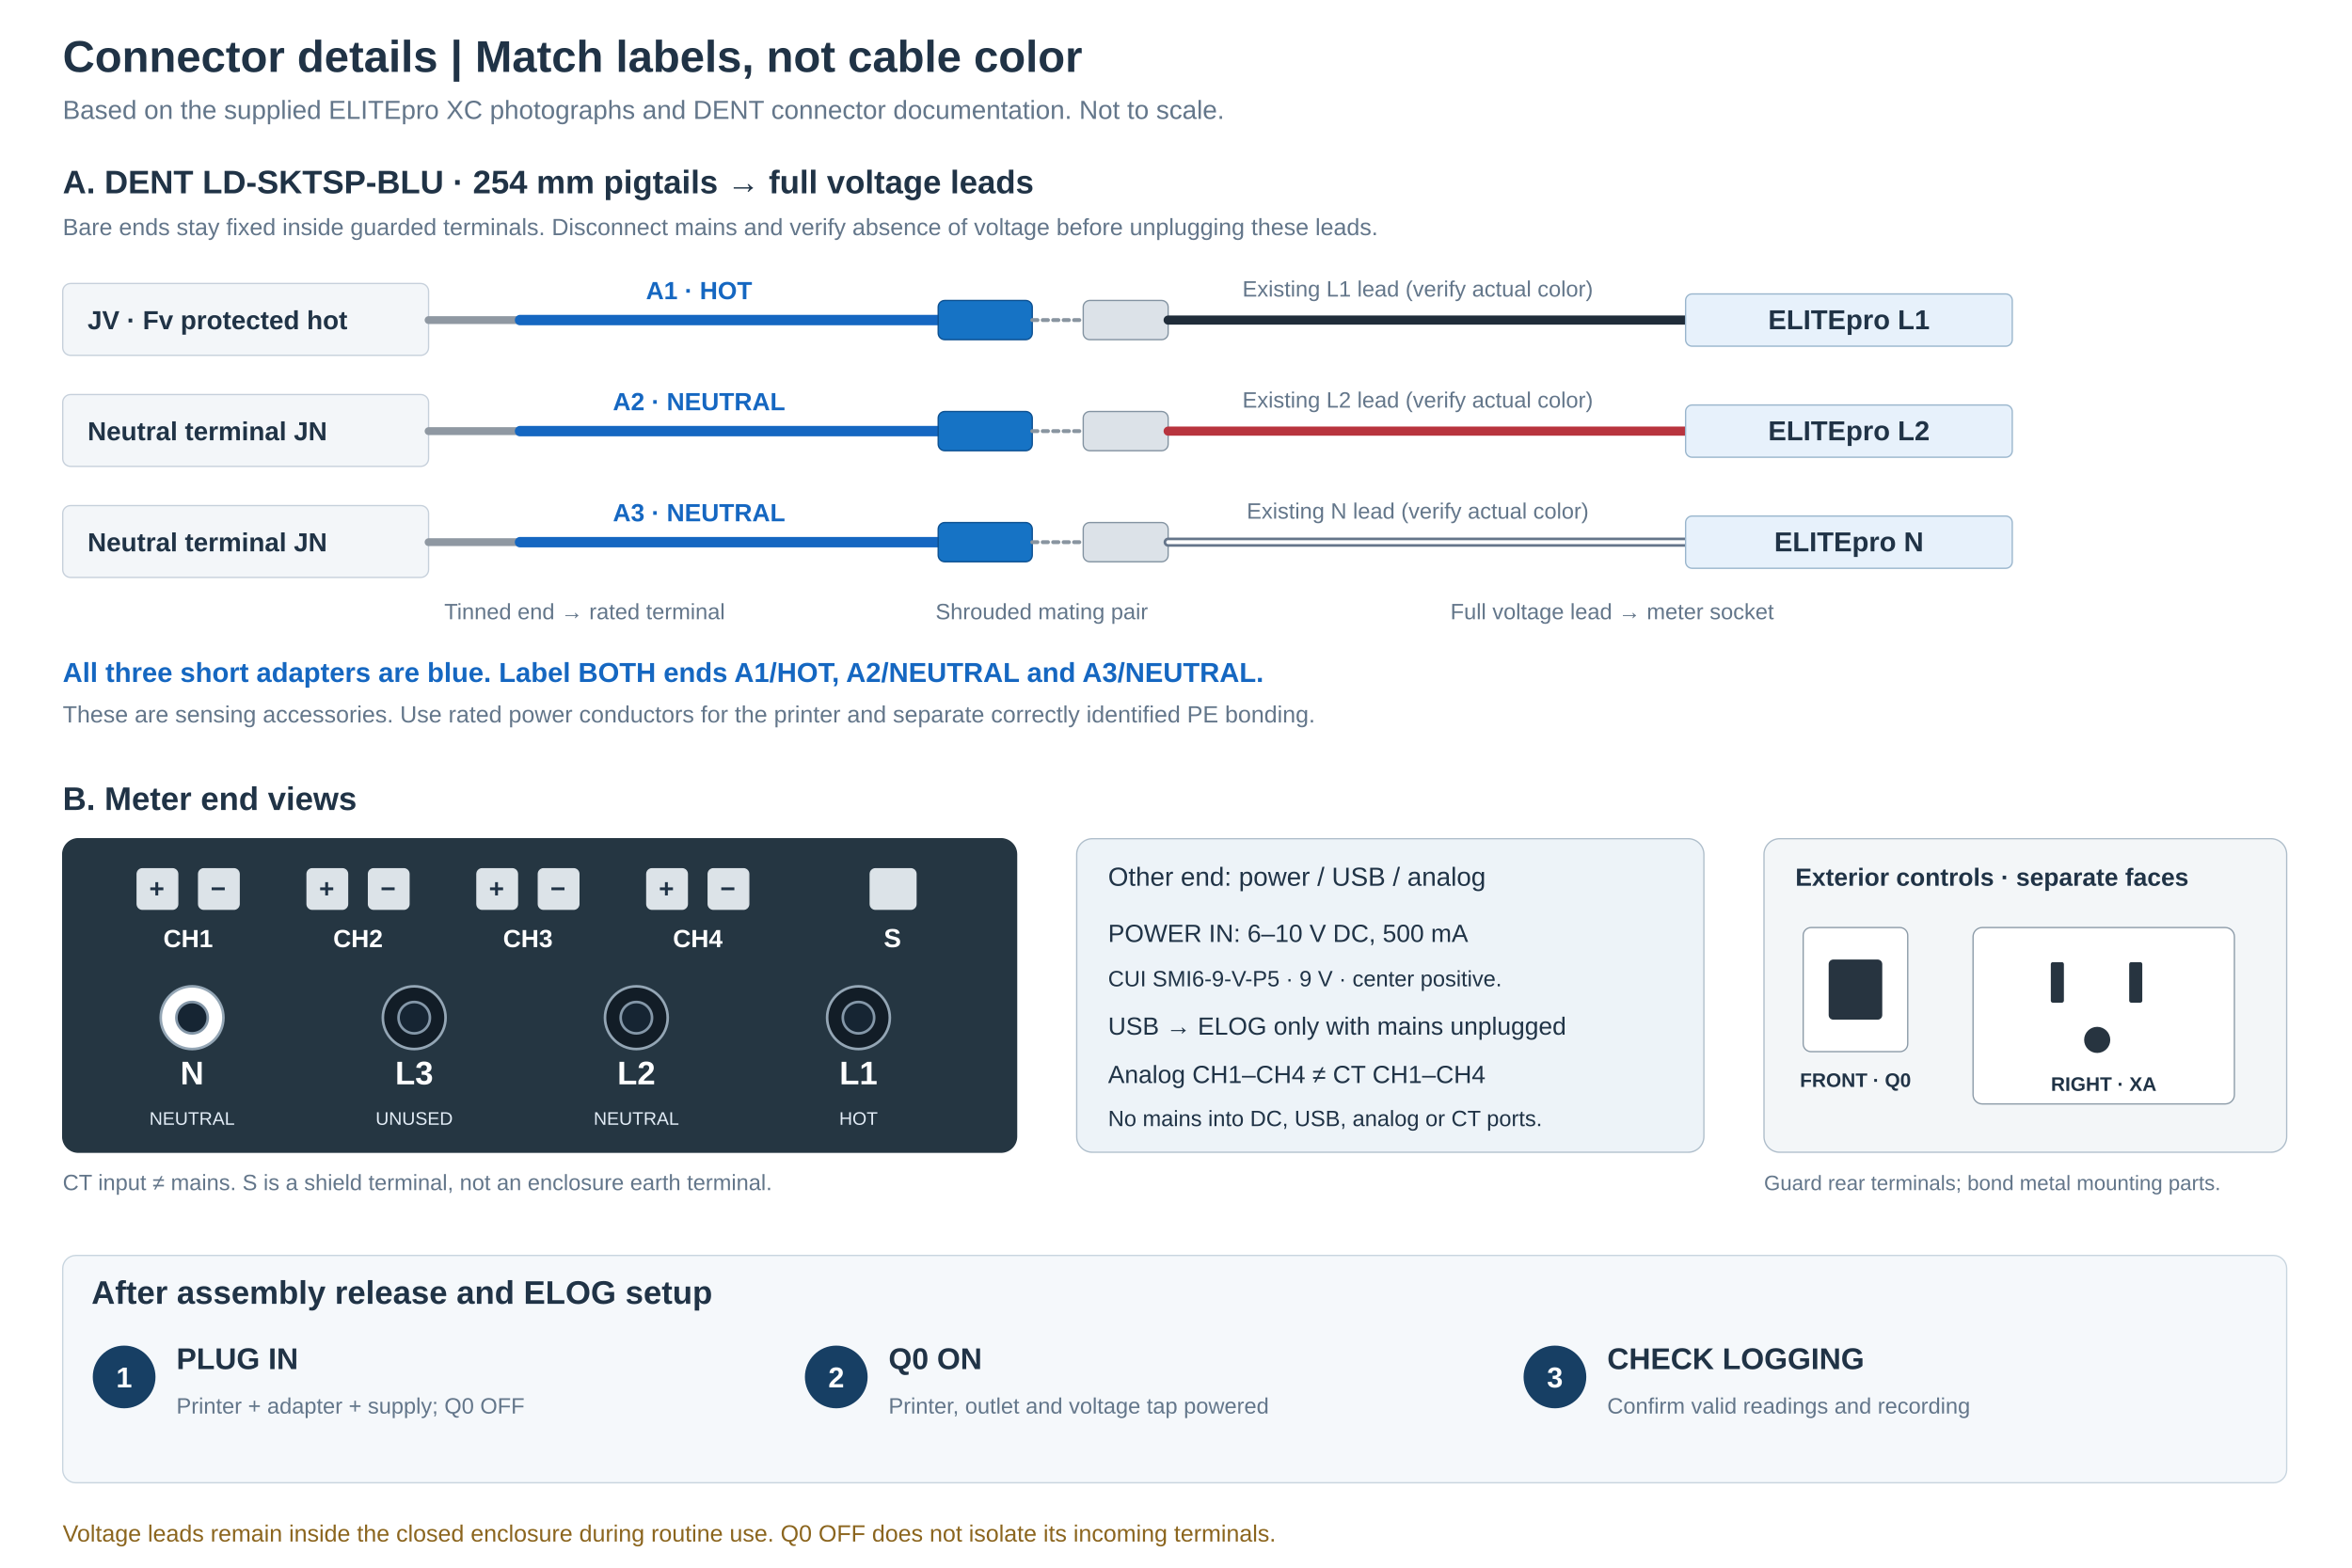
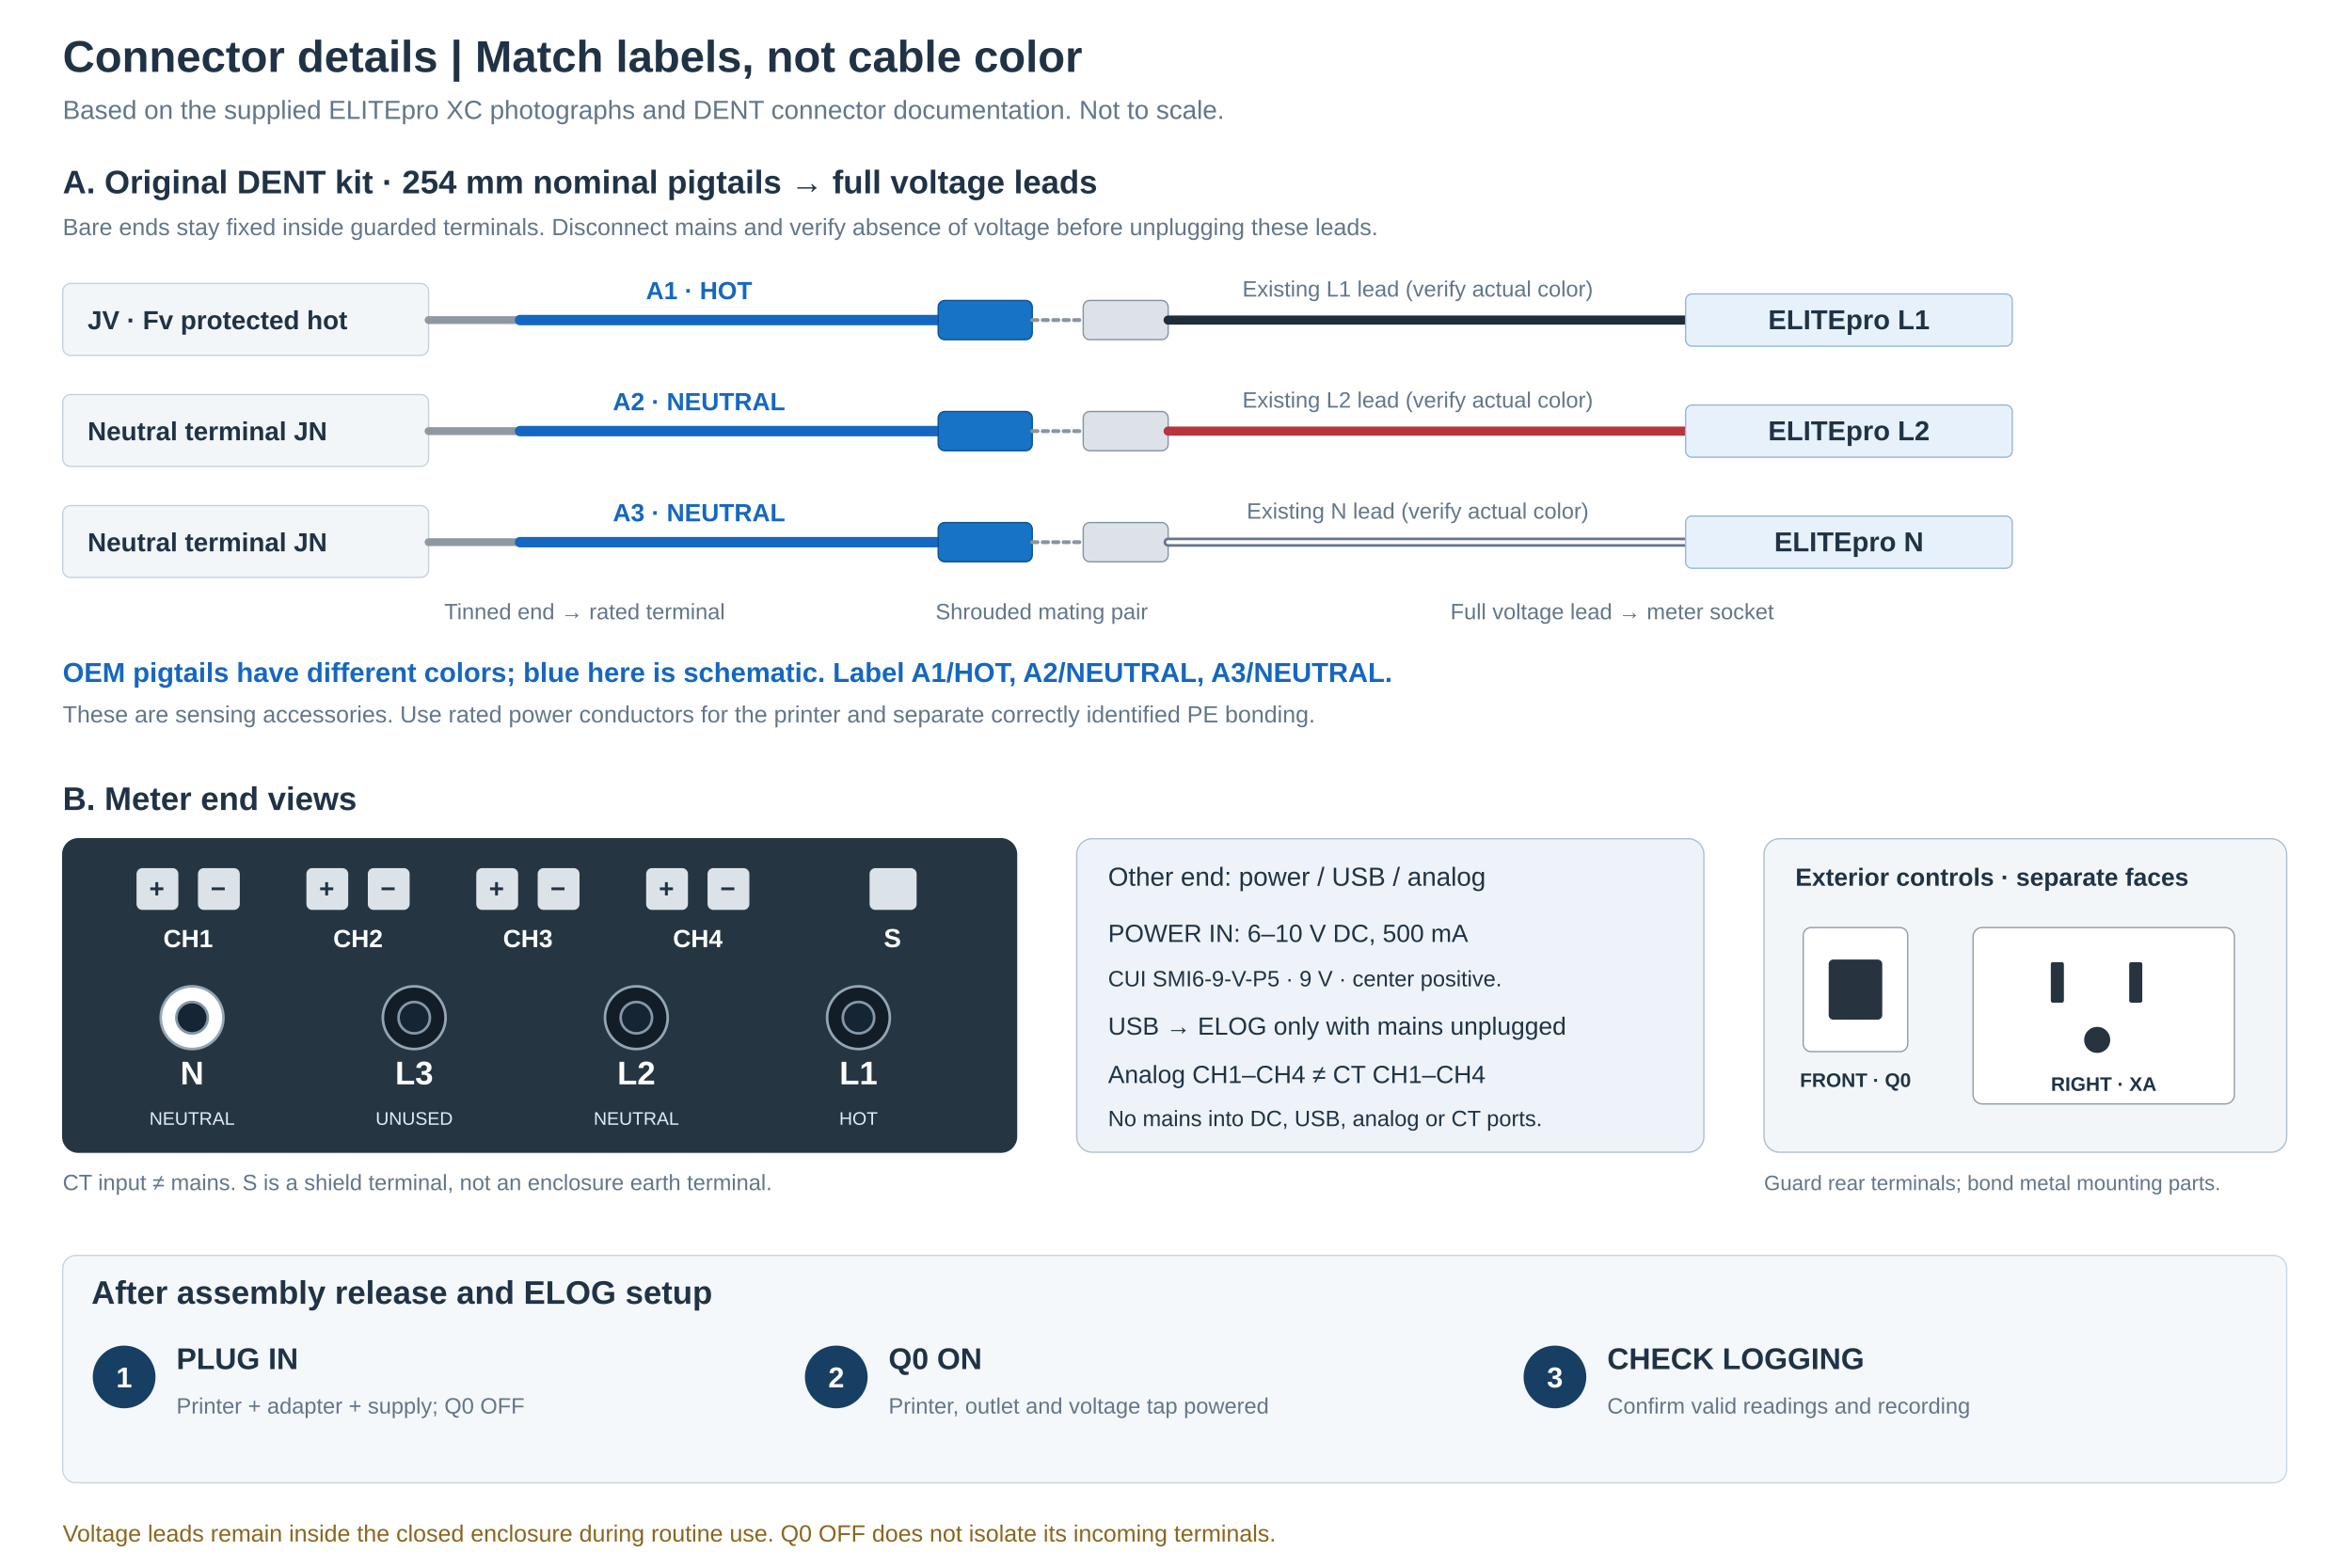
- <svg xmlns="http://www.w3.org/2000/svg" width="1800" height="1200" viewBox="0 0 1800 1200" role="img" aria-label="ELITEpro connectors, blue adapter chain and enclosure front-panel concept">
+ <svg xmlns="http://www.w3.org/2000/svg" width="1800" height="1200" viewBox="0 0 1800 1200" role="img" aria-label="ELITEpro connectors, OEM adapter chain and enclosure front-panel concept">
  <style>text{font-family:Arial,Helvetica,sans-serif}.wire{cursor:pointer;transition:opacity .15s}.muted{opacity:.09}.selected .core{stroke-width:9}.wire:focus{outline:none}.wire:focus .core{stroke-width:9}</style>
  <rect x="0" y="0" width="1800" height="1200" rx="0" fill="#fff" stroke="#fff" />
  <text x="48" y="55" font-size="34" fill="#203346" font-weight="700" text-anchor="start">Connector details | Match labels, not cable color</text>
  <text x="48" y="91" font-size="20" fill="#63768a" font-weight="400" text-anchor="start">Based on the supplied ELITEpro XC photographs and DENT connector documentation. Not to scale.</text>
-   <text x="48" y="148" font-size="25" fill="#203346" font-weight="700" text-anchor="start">A. DENT LD-SKTSP-BLU · 254 mm pigtails → full voltage leads</text>
+   <text x="48" y="148" font-size="25" fill="#203346" font-weight="700" text-anchor="start">A. Original DENT kit · 254 mm nominal pigtails → full voltage leads</text>
  <text x="48" y="180" font-size="18" fill="#63768a" font-weight="400" text-anchor="start">Bare ends stay fixed inside guarded terminals. Disconnect mains and verify absence of voltage before unplugging these leads.</text>
  <rect x="48" y="217" width="280" height="55" rx="6" fill="#f3f6f9" stroke="#c6d0db" />
  <text x="67" y="252" font-size="20" fill="#203346" font-weight="600" text-anchor="start">JV · Fv protected hot</text>
  <polyline points="328,245 398,245" fill="none" stroke="#8f98a2" stroke-width="6" stroke-linecap="round" stroke-linejoin="round" />
  <polyline points="398,245 740,245" fill="none" stroke="#1567c1" stroke-width="8" stroke-linecap="round" stroke-linejoin="round" />
  <text x="535" y="229" font-size="19" fill="#1567c1" font-weight="700" text-anchor="middle">A1 · HOT</text>
  <rect x="718" y="230" width="72" height="30" rx="5" fill="#1673c5" stroke="#0b4f90" />
  <polyline points="790,245 829,245" fill="none" stroke="#8995a0" stroke-width="3" stroke-linecap="round" stroke-linejoin="round" stroke-dasharray="4 4" />
  <rect x="829" y="230" width="65" height="30" rx="5" fill="#dce2e8" stroke="#8393a1" />
  <polyline points="894,245 1290,245" fill="none" stroke="#202d3a" stroke-width="7" stroke-linecap="round" stroke-linejoin="round" />
  <text x="1085" y="227" font-size="17" fill="#63768a" font-weight="400" text-anchor="middle">Existing L1 lead (verify actual color)</text>
  <rect x="1290" y="225" width="250" height="40" rx="5" fill="#e7f1fb" stroke="#99b5cc" />
  <text x="1415" y="252" font-size="21" fill="#203346" font-weight="700" text-anchor="middle">ELITEpro L1</text>
  <rect x="48" y="302" width="280" height="55" rx="6" fill="#f3f6f9" stroke="#c6d0db" />
  <text x="67" y="337" font-size="20" fill="#203346" font-weight="600" text-anchor="start">Neutral terminal JN</text>
  <polyline points="328,330 398,330" fill="none" stroke="#8f98a2" stroke-width="6" stroke-linecap="round" stroke-linejoin="round" />
  <polyline points="398,330 740,330" fill="none" stroke="#1567c1" stroke-width="8" stroke-linecap="round" stroke-linejoin="round" />
  <text x="535" y="314" font-size="19" fill="#1567c1" font-weight="700" text-anchor="middle">A2 · NEUTRAL</text>
  <rect x="718" y="315" width="72" height="30" rx="5" fill="#1673c5" stroke="#0b4f90" />
  <polyline points="790,330 829,330" fill="none" stroke="#8995a0" stroke-width="3" stroke-linecap="round" stroke-linejoin="round" stroke-dasharray="4 4" />
  <rect x="829" y="315" width="65" height="30" rx="5" fill="#dce2e8" stroke="#8393a1" />
  <polyline points="894,330 1290,330" fill="none" stroke="#b8343e" stroke-width="7" stroke-linecap="round" stroke-linejoin="round" />
  <text x="1085" y="312" font-size="17" fill="#63768a" font-weight="400" text-anchor="middle">Existing L2 lead (verify actual color)</text>
  <rect x="1290" y="310" width="250" height="40" rx="5" fill="#e7f1fb" stroke="#99b5cc" />
  <text x="1415" y="337" font-size="21" fill="#203346" font-weight="700" text-anchor="middle">ELITEpro L2</text>
  <rect x="48" y="387" width="280" height="55" rx="6" fill="#f3f6f9" stroke="#c6d0db" />
  <text x="67" y="422" font-size="20" fill="#203346" font-weight="600" text-anchor="start">Neutral terminal JN</text>
  <polyline points="328,415 398,415" fill="none" stroke="#8f98a2" stroke-width="6" stroke-linecap="round" stroke-linejoin="round" />
  <polyline points="398,415 740,415" fill="none" stroke="#1567c1" stroke-width="8" stroke-linecap="round" stroke-linejoin="round" />
  <text x="535" y="399" font-size="19" fill="#1567c1" font-weight="700" text-anchor="middle">A3 · NEUTRAL</text>
  <rect x="718" y="400" width="72" height="30" rx="5" fill="#1673c5" stroke="#0b4f90" />
  <polyline points="790,415 829,415" fill="none" stroke="#8995a0" stroke-width="3" stroke-linecap="round" stroke-linejoin="round" stroke-dasharray="4 4" />
  <rect x="829" y="400" width="65" height="30" rx="5" fill="#dce2e8" stroke="#8393a1" />
  <polyline points="894,415 1290,415" fill="none" stroke="#65758a" stroke-width="7" stroke-linecap="round" stroke-linejoin="round" />
  <polyline points="894,415 1290,415" fill="none" stroke="#fff" stroke-width="3" stroke-linecap="round" stroke-linejoin="round" />
  <text x="1085" y="397" font-size="17" fill="#63768a" font-weight="400" text-anchor="middle">Existing N lead (verify actual color)</text>
  <rect x="1290" y="395" width="250" height="40" rx="5" fill="#e7f1fb" stroke="#99b5cc" />
  <text x="1415" y="422" font-size="21" fill="#203346" font-weight="700" text-anchor="middle">ELITEpro N</text>
  <text x="340" y="474" font-size="17" fill="#63768a" font-weight="400" text-anchor="start">Tinned end → rated terminal</text>
  <text x="716" y="474" font-size="17" fill="#63768a" font-weight="400" text-anchor="start">Shrouded mating pair</text>
  <text x="1110" y="474" font-size="17" fill="#63768a" font-weight="400" text-anchor="start">Full voltage lead → meter socket</text>
-   <text x="48" y="522" font-size="21" fill="#1567c1" font-weight="700" text-anchor="start">All three short adapters are blue. Label BOTH ends A1/HOT, A2/NEUTRAL and A3/NEUTRAL.</text>
+   <text x="48" y="522" font-size="21" fill="#1567c1" font-weight="700" text-anchor="start">OEM pigtails have different colors; blue here is schematic. Label A1/HOT, A2/NEUTRAL, A3/NEUTRAL.</text>
  <text x="48" y="553" font-size="18" fill="#63768a" font-weight="400" text-anchor="start">These are sensing accessories. Use rated power conductors for the printer and separate correctly identified PE bonding.</text>
  <text x="48" y="620" font-size="25" fill="#203346" font-weight="700" text-anchor="start">B. Meter end views</text>
  <rect x="48" y="642" width="730" height="240" rx="12" fill="#253642" stroke="#253642" />
  <rect x="105" y="665" width="31" height="31" rx="4" fill="#dce3e8" stroke="#dce3e8" />
  <text x="120" y="687" font-size="20" fill="#203346" font-weight="700" text-anchor="middle">+</text>
  <rect x="152" y="665" width="31" height="31" rx="4" fill="#dce3e8" stroke="#dce3e8" />
  <text x="167" y="687" font-size="20" fill="#203346" font-weight="700" text-anchor="middle">−</text>
  <text x="144" y="725" font-size="19" fill="#fff" font-weight="600" text-anchor="middle">CH1</text>
  <rect x="235" y="665" width="31" height="31" rx="4" fill="#dce3e8" stroke="#dce3e8" />
  <text x="250" y="687" font-size="20" fill="#203346" font-weight="700" text-anchor="middle">+</text>
  <rect x="282" y="665" width="31" height="31" rx="4" fill="#dce3e8" stroke="#dce3e8" />
  <text x="297" y="687" font-size="20" fill="#203346" font-weight="700" text-anchor="middle">−</text>
  <text x="274" y="725" font-size="19" fill="#fff" font-weight="600" text-anchor="middle">CH2</text>
  <rect x="365" y="665" width="31" height="31" rx="4" fill="#dce3e8" stroke="#dce3e8" />
  <text x="380" y="687" font-size="20" fill="#203346" font-weight="700" text-anchor="middle">+</text>
  <rect x="412" y="665" width="31" height="31" rx="4" fill="#dce3e8" stroke="#dce3e8" />
  <text x="427" y="687" font-size="20" fill="#203346" font-weight="700" text-anchor="middle">−</text>
  <text x="404" y="725" font-size="19" fill="#fff" font-weight="600" text-anchor="middle">CH3</text>
  <rect x="495" y="665" width="31" height="31" rx="4" fill="#dce3e8" stroke="#dce3e8" />
  <text x="510" y="687" font-size="20" fill="#203346" font-weight="700" text-anchor="middle">+</text>
  <rect x="542" y="665" width="31" height="31" rx="4" fill="#dce3e8" stroke="#dce3e8" />
  <text x="557" y="687" font-size="20" fill="#203346" font-weight="700" text-anchor="middle">−</text>
  <text x="534" y="725" font-size="19" fill="#fff" font-weight="600" text-anchor="middle">CH4</text>
  <rect x="666" y="665" width="35" height="31" rx="4" fill="#dce3e8" stroke="#dce3e8" />
  <text x="683" y="725" font-size="20" fill="#fff" font-weight="600" text-anchor="middle">S</text>
  <circle cx="147" cy="779" r="24" fill="#fff" stroke="#94a6b5" stroke-width="2" />
  <circle cx="147" cy="779" r="12" fill="#162533" stroke="#8497a8" stroke-width="2" />
  <text x="147" y="830" font-size="25" fill="#fff" font-weight="700" text-anchor="middle">N</text>
  <text x="147" y="861" font-size="14" fill="#e3edf7" font-weight="500" text-anchor="middle">NEUTRAL</text>
  <circle cx="317" cy="779" r="24" fill="#121d27" stroke="#94a6b5" stroke-width="2" />
  <circle cx="317" cy="779" r="12" fill="#162533" stroke="#8497a8" stroke-width="2" />
  <text x="317" y="830" font-size="25" fill="#fff" font-weight="700" text-anchor="middle">L3</text>
  <text x="317" y="861" font-size="14" fill="#e3edf7" font-weight="500" text-anchor="middle">UNUSED</text>
  <circle cx="487" cy="779" r="24" fill="#121d27" stroke="#94a6b5" stroke-width="2" />
  <circle cx="487" cy="779" r="12" fill="#162533" stroke="#8497a8" stroke-width="2" />
  <text x="487" y="830" font-size="25" fill="#fff" font-weight="700" text-anchor="middle">L2</text>
  <text x="487" y="861" font-size="14" fill="#e3edf7" font-weight="500" text-anchor="middle">NEUTRAL</text>
  <circle cx="657" cy="779" r="24" fill="#121d27" stroke="#94a6b5" stroke-width="2" />
  <circle cx="657" cy="779" r="12" fill="#162533" stroke="#8497a8" stroke-width="2" />
  <text x="657" y="830" font-size="25" fill="#fff" font-weight="700" text-anchor="middle">L1</text>
  <text x="657" y="861" font-size="14" fill="#e3edf7" font-weight="500" text-anchor="middle">HOT</text>
  <text x="48" y="911" font-size="17" fill="#63768a" font-weight="400" text-anchor="start">CT input ≠ mains. S is a shield terminal, not an enclosure earth terminal.</text>
  <rect x="824" y="642" width="480" height="240" rx="12" fill="#edf3f8" stroke="#afbecb" />
  <text x="848" y="678" font-size="20" fill="#203346" font-weight="400" text-anchor="start">Other end: power / USB / analog</text>
  <text x="848" y="721" font-size="19" fill="#203346" font-weight="400" text-anchor="start">POWER IN: 6–10 V DC, 500 mA</text>
  <text x="848" y="755" font-size="17" fill="#203346" font-weight="400" text-anchor="start">CUI SMI6-9-V-P5 · 9 V · center positive.</text>
  <text x="848" y="792" font-size="19" fill="#203346" font-weight="400" text-anchor="start">USB → ELOG only with mains unplugged</text>
  <text x="848" y="829" font-size="19" fill="#203346" font-weight="400" text-anchor="start">Analog CH1–CH4 ≠ CT CH1–CH4</text>
  <text x="848" y="862" font-size="17" fill="#203346" font-weight="400" text-anchor="start">No mains into DC, USB, analog or CT ports.</text>
  <rect x="1350" y="642" width="400" height="240" rx="12" fill="#f3f6f8" stroke="#aebdca" />
  <text x="1374" y="678" font-size="19" fill="#203346" font-weight="700" text-anchor="start">Exterior controls · separate faces</text>
  <rect x="1380" y="710" width="80" height="95" rx="6" fill="#fff" stroke="#8c9ba8" />
  <rect x="1400" y="735" width="40" height="45" rx="3" fill="#273440" stroke="#273440" />
  <text x="1420" y="832" font-size="15" fill="#203346" font-weight="700" text-anchor="middle">FRONT · Q0</text>
  <rect x="1510" y="710" width="200" height="135" rx="7" fill="#fff" stroke="#8c9ba8" />
  <rect x="1570" y="737" width="9" height="30" rx="1" fill="#273440" stroke="#273440" />
  <rect x="1630" y="737" width="9" height="30" rx="1" fill="#273440" stroke="#273440" />
  <circle cx="1605" cy="796" r="9" fill="#273440" stroke="#273440" stroke-width="2" />
  <text x="1610" y="835" font-size="15" fill="#203346" font-weight="700" text-anchor="middle">RIGHT · XA</text>
  <text x="1350" y="911" font-size="16" fill="#63768a" font-weight="400" text-anchor="start">Guard rear terminals; bond metal mounting parts.</text>
  <rect x="48" y="961" width="1702" height="174" rx="10" fill="#f5f8fb" stroke="#c8d5df" />
  <text x="70" y="998" font-size="25" fill="#203346" font-weight="700" text-anchor="start">After assembly release and ELOG setup</text>
  <circle cx="95" cy="1054" r="23" fill="#173f64" stroke="#173f64" stroke-width="2" />
  <text x="95" y="1062" font-size="22" fill="#fff" font-weight="700" text-anchor="middle">1</text>
  <text x="135" y="1048" font-size="23" fill="#203346" font-weight="700" text-anchor="start">PLUG IN</text>
  <text x="135" y="1082" font-size="17" fill="#63768a" font-weight="400" text-anchor="start">Printer + adapter + supply; Q0 OFF</text>
  <circle cx="640" cy="1054" r="23" fill="#173f64" stroke="#173f64" stroke-width="2" />
  <text x="640" y="1062" font-size="22" fill="#fff" font-weight="700" text-anchor="middle">2</text>
  <text x="680" y="1048" font-size="23" fill="#203346" font-weight="700" text-anchor="start">Q0 ON</text>
  <text x="680" y="1082" font-size="17" fill="#63768a" font-weight="400" text-anchor="start">Printer, outlet and voltage tap powered</text>
  <circle cx="1190" cy="1054" r="23" fill="#173f64" stroke="#173f64" stroke-width="2" />
  <text x="1190" y="1062" font-size="22" fill="#fff" font-weight="700" text-anchor="middle">3</text>
  <text x="1230" y="1048" font-size="23" fill="#203346" font-weight="700" text-anchor="start">CHECK LOGGING</text>
  <text x="1230" y="1082" font-size="17" fill="#63768a" font-weight="400" text-anchor="start">Confirm valid readings and recording</text>
  <text x="48" y="1180" font-size="18" fill="#8b651e" font-weight="400" text-anchor="start">Voltage leads remain inside the closed enclosure during routine use. Q0 OFF does not isolate its incoming terminals.</text>
</svg>
